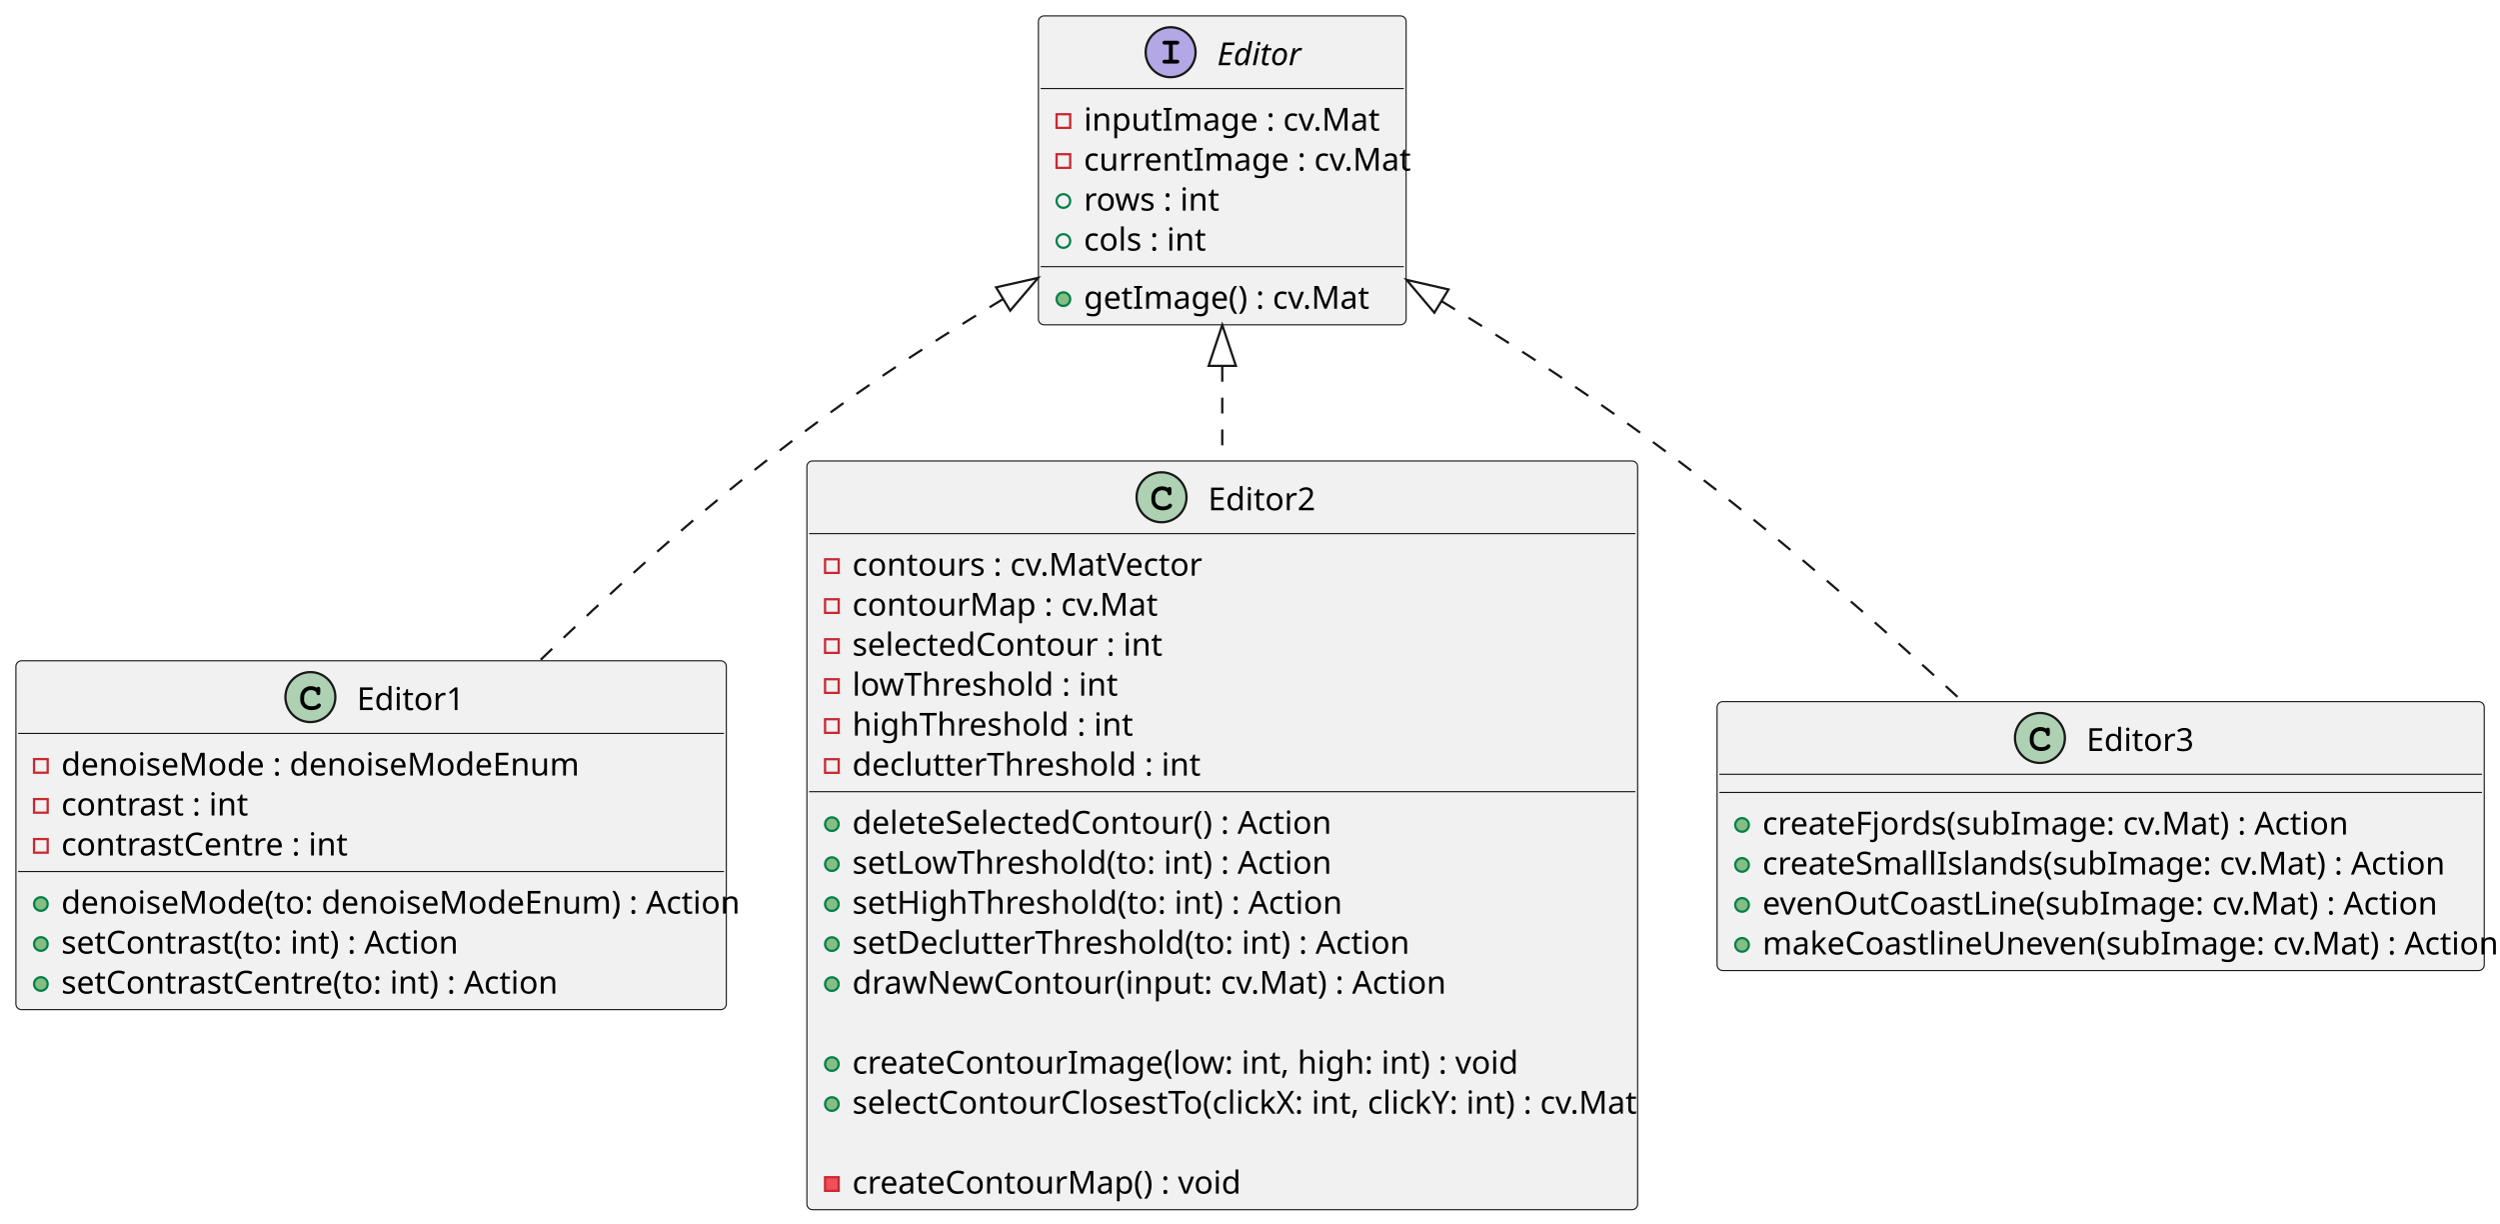
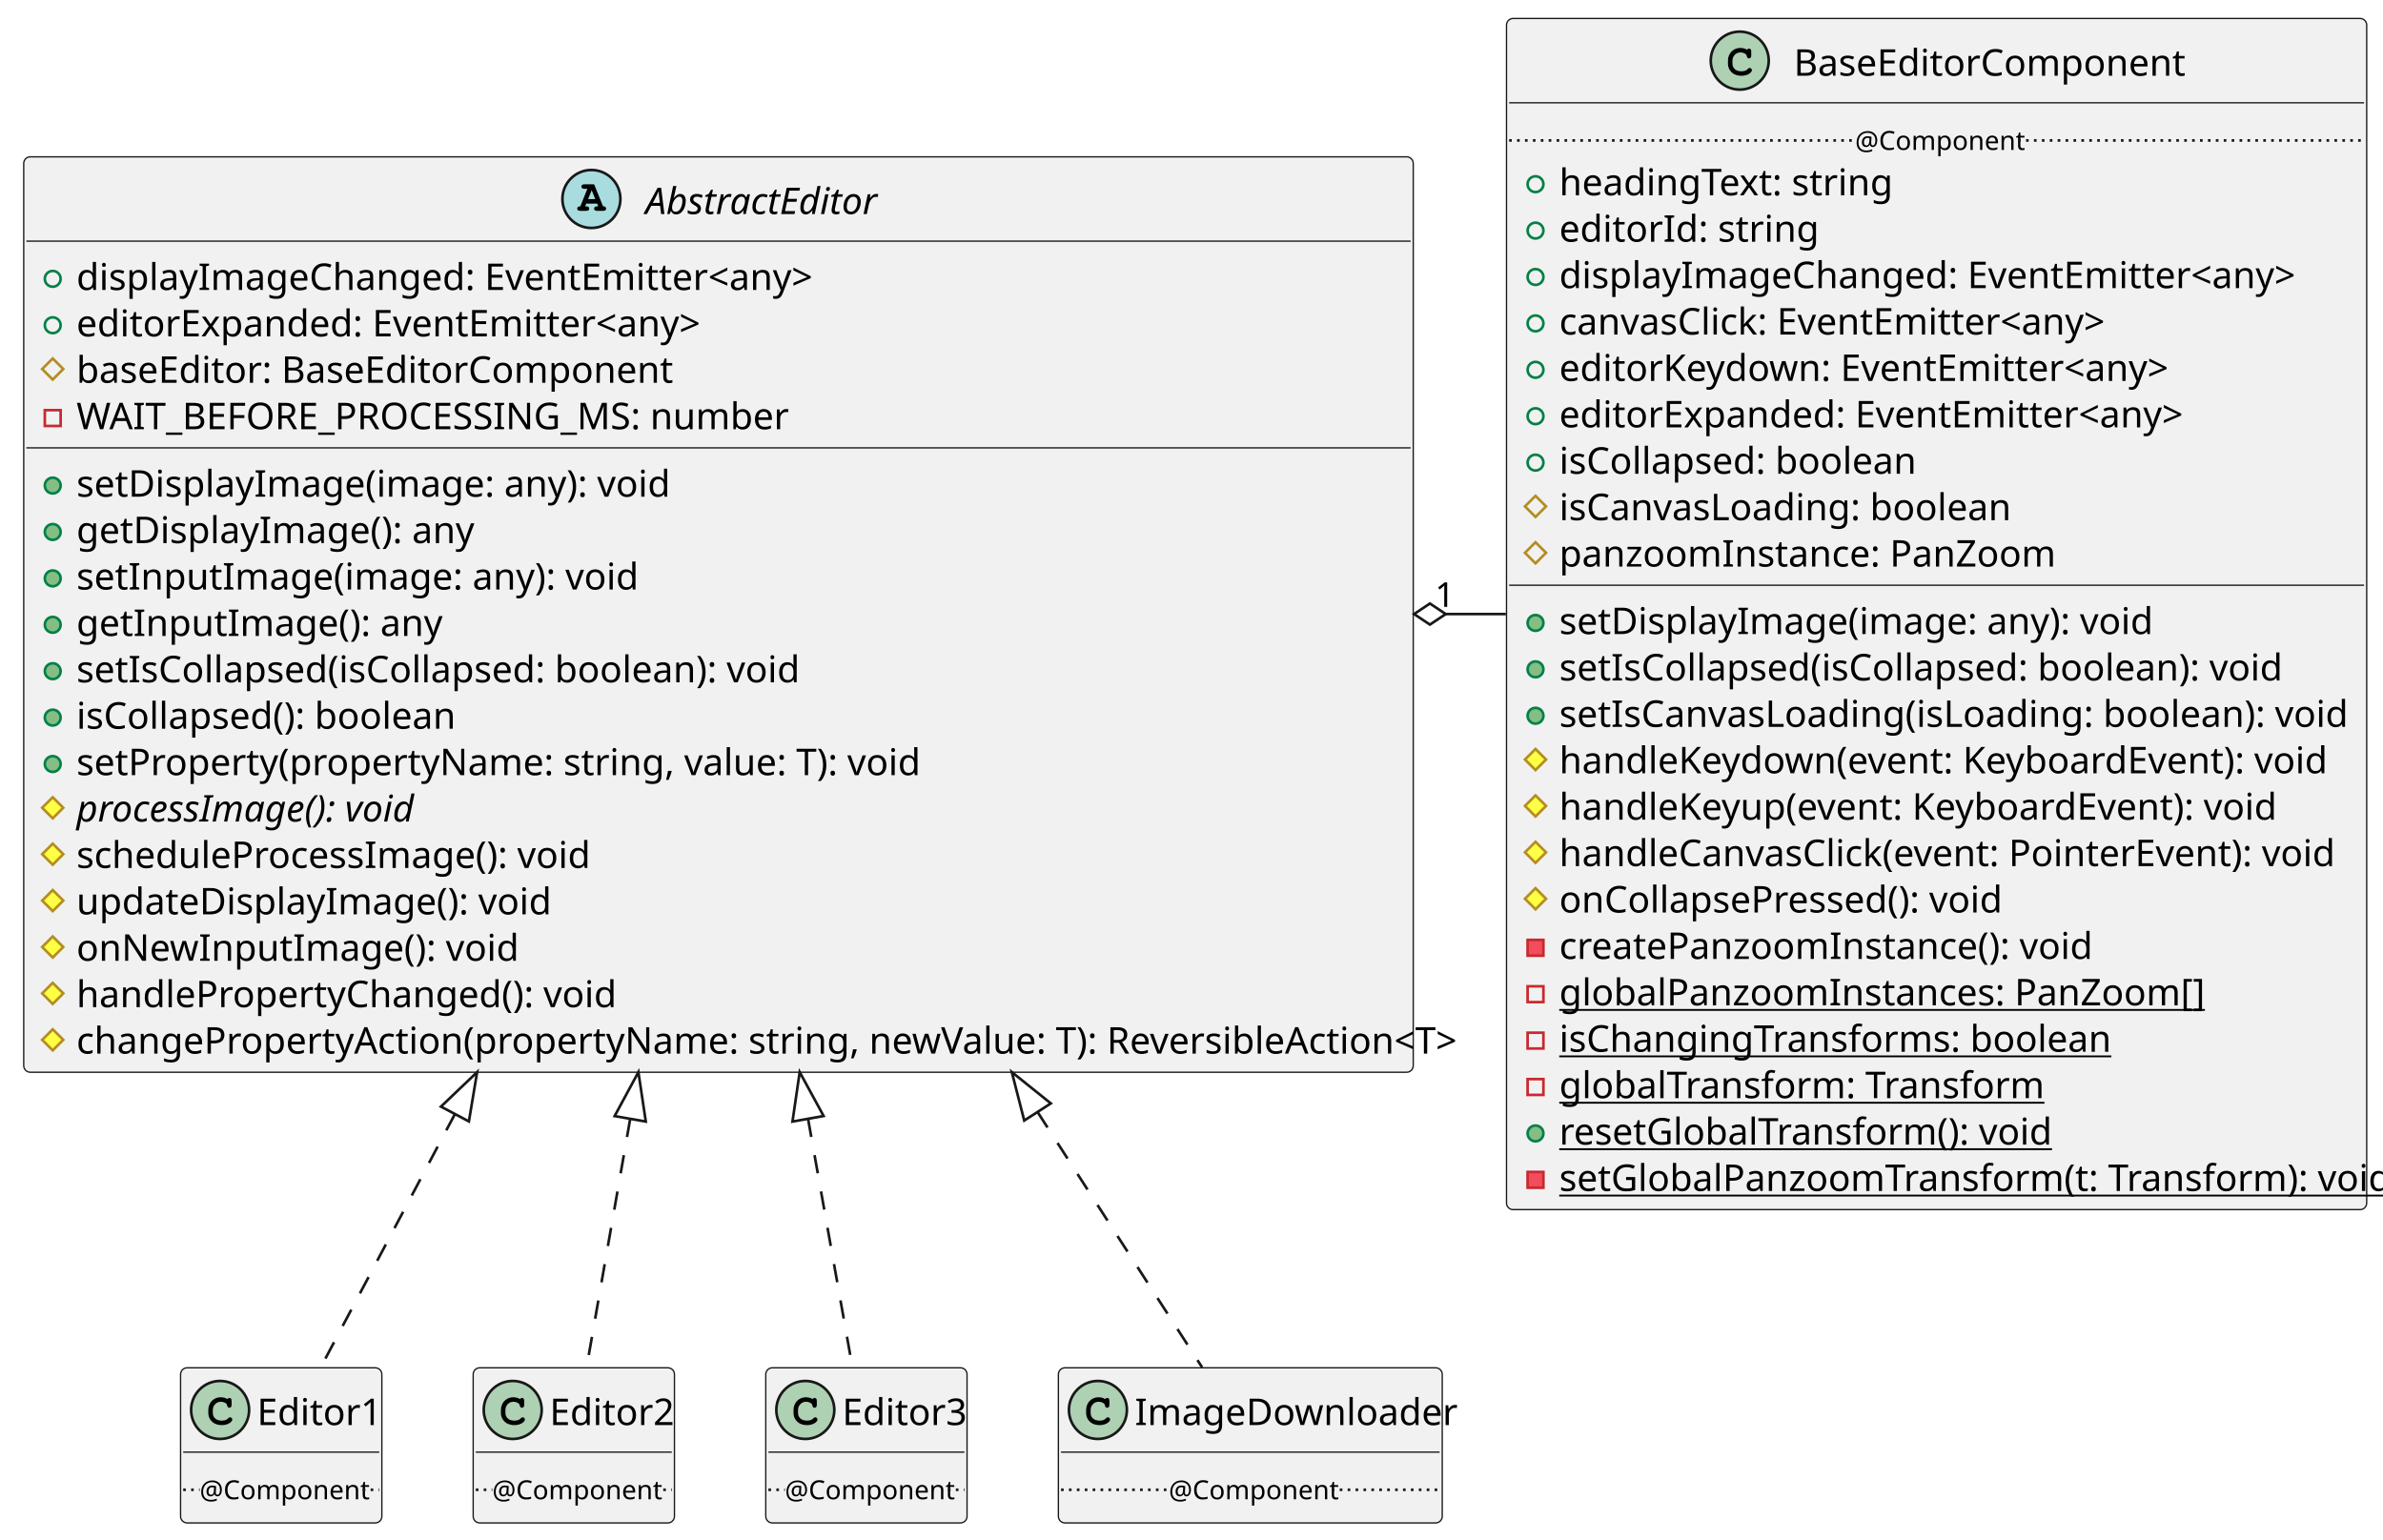
- <svg xmlns="http://www.w3.org/2000/svg" contentStyleType="text/css" height="539px" preserveAspectRatio="none" style="width:1101px;height:539px;background:#FFFFFF;" version="1.1" viewBox="0 0 1101 539" width="1101px" zoomAndPan="magnify">
+ <svg xmlns="http://www.w3.org/2000/svg" contentStyleType="text/css" data-diagram-type="CLASS" height="584px" preserveAspectRatio="none" style="width:904px;height:584px;background:#FFFFFF;" version="1.1" viewBox="0 0 904 584" width="904px" zoomAndPan="magnify">
  <defs />
  <g>
-     <g id="elem_Editor">
-       <rect codeLine="2" fill="#F1F1F1" height="136.047" id="Editor" rx="2.5" ry="2.5" style="stroke:#181818;stroke-width:0.5;" width="162" x="457.5" y="7" />
-       <ellipse cx="515.75" cy="23" fill="#B4A7E5" rx="11" ry="11" style="stroke:#181818;stroke-width:1.0;" />
-       <path d="M516.703,19.641 L516.703,26.297 L518.422,26.297 Q519.031,26.297 519.297,26.531 Q519.562,26.766 519.562,27.156 Q519.562,27.531 519.297,27.766 Q519.031,28 518.422,28 L513.281,28 Q512.672,28 512.406,27.766 Q512.141,27.531 512.141,27.141 Q512.141,26.766 512.406,26.531 Q512.672,26.297 513.281,26.297 L515,26.297 L515,19.641 L513.281,19.641 Q512.672,19.641 512.406,19.406 Q512.141,19.172 512.141,18.781 Q512.141,18.406 512.406,18.172 Q512.672,17.938 513.281,17.938 L518.422,17.938 Q519.031,17.938 519.297,18.172 Q519.562,18.406 519.562,18.781 Q519.562,19.172 519.297,19.406 Q519.031,19.641 518.422,19.641 L516.703,19.641 Z " fill="#000000" />
-       <text fill="#000000" font-family="sans-serif" font-size="14" font-style="italic" lengthAdjust="spacing" textLength="37" x="536.25" y="28.729">Editor</text>
-       <line style="stroke:#181818;stroke-width:0.5;" x1="458.5" x2="618.5" y1="39" y2="39" />
-       <rect fill="none" height="6" style="stroke:#C82930;stroke-width:1.0;" width="6" x="465.5" y="50.305" />
-       <text fill="#000000" font-family="sans-serif" font-size="14" lengthAdjust="spacing" textLength="122" x="477.5" y="57.533">inputImage : cv.Mat</text>
-       <rect fill="none" height="6" style="stroke:#C82930;stroke-width:1.0;" width="6" x="465.5" y="67.914" />
-       <text fill="#000000" font-family="sans-serif" font-size="14" lengthAdjust="spacing" textLength="136" x="477.5" y="75.143">currentImage : cv.Mat</text>
-       <ellipse cx="468.5" cy="88.523" fill="none" rx="3" ry="3" style="stroke:#038048;stroke-width:1.0;" />
-       <text fill="#000000" font-family="sans-serif" font-size="14" lengthAdjust="spacing" textLength="56" x="477.5" y="92.752">rows : int</text>
-       <ellipse cx="468.5" cy="106.133" fill="none" rx="3" ry="3" style="stroke:#038048;stroke-width:1.0;" />
-       <text fill="#000000" font-family="sans-serif" font-size="14" lengthAdjust="spacing" textLength="52" x="477.5" y="110.361">cols : int</text>
-       <line style="stroke:#181818;stroke-width:0.5;" x1="458.5" x2="618.5" y1="117.438" y2="117.438" />
-       <ellipse cx="468.5" cy="131.742" fill="#84BE84" rx="3" ry="3" style="stroke:#038048;stroke-width:1.0;" />
-       <text fill="#000000" font-family="sans-serif" font-size="14" lengthAdjust="spacing" textLength="121" x="477.5" y="135.971">getImage() : cv.Mat</text>
-     </g>
-     <g id="elem_Editor1">
-       <rect codeLine="10" fill="#F1F1F1" height="153.656" id="Editor1" rx="2.5" ry="2.5" style="stroke:#181818;stroke-width:0.5;" width="313" x="7" y="291" />
-       <ellipse cx="136.75" cy="307" fill="#ADD1B2" rx="11" ry="11" style="stroke:#181818;stroke-width:1.0;" />
-       <path d="M139.516,302.875 Q139.672,302.656 139.859,302.547 Q140.047,302.438 140.266,302.438 Q140.641,302.438 140.875,302.703 Q141.109,302.953 141.109,303.562 L141.109,305.016 Q141.109,305.625 140.875,305.891 Q140.641,306.156 140.266,306.156 Q139.922,306.156 139.719,305.953 Q139.516,305.766 139.406,305.25 Q139.359,304.891 139.172,304.703 Q138.844,304.328 138.234,304.109 Q137.625,303.891 137,303.891 Q136.234,303.891 135.594,304.219 Q134.969,304.547 134.469,305.297 Q133.984,306.047 133.984,307.078 L133.984,308.172 Q133.984,309.406 134.875,310.234 Q135.766,311.047 137.359,311.047 Q138.297,311.047 138.953,310.797 Q139.344,310.641 139.766,310.203 Q140.031,309.938 140.172,309.859 Q140.328,309.781 140.531,309.781 Q140.859,309.781 141.109,310.047 Q141.375,310.297 141.375,310.641 Q141.375,310.984 141.031,311.391 Q140.531,311.969 139.734,312.297 Q138.656,312.75 137.359,312.75 Q135.844,312.75 134.641,312.125 Q133.656,311.625 132.969,310.562 Q132.281,309.484 132.281,308.203 L132.281,307.047 Q132.281,305.719 132.891,304.578 Q133.516,303.422 134.609,302.812 Q135.703,302.188 136.938,302.188 Q137.672,302.188 138.312,302.359 Q138.969,302.516 139.516,302.875 Z " fill="#000000" />
-       <text fill="#000000" font-family="sans-serif" font-size="14" lengthAdjust="spacing" textLength="45" x="157.25" y="312.728">Editor1</text>
-       <line style="stroke:#181818;stroke-width:0.5;" x1="8" x2="319" y1="323" y2="323" />
-       <rect fill="none" height="6" style="stroke:#C82930;stroke-width:1.0;" width="6" x="15" y="334.305" />
-       <text fill="#000000" font-family="sans-serif" font-size="14" lengthAdjust="spacing" textLength="218" x="27" y="341.533">denoiseMode : denoiseModeEnum</text>
-       <rect fill="none" height="6" style="stroke:#C82930;stroke-width:1.0;" width="6" x="15" y="351.914" />
-       <text fill="#000000" font-family="sans-serif" font-size="14" lengthAdjust="spacing" textLength="78" x="27" y="359.143">contrast : int</text>
-       <rect fill="none" height="6" style="stroke:#C82930;stroke-width:1.0;" width="6" x="15" y="369.523" />
-       <text fill="#000000" font-family="sans-serif" font-size="14" lengthAdjust="spacing" textLength="121" x="27" y="376.752">contrastCentre : int</text>
-       <line style="stroke:#181818;stroke-width:0.5;" x1="8" x2="319" y1="383.828" y2="383.828" />
-       <ellipse cx="18" cy="398.133" fill="#84BE84" rx="3" ry="3" style="stroke:#038048;stroke-width:1.0;" />
-       <text fill="#000000" font-family="sans-serif" font-size="14" lengthAdjust="spacing" textLength="287" x="27" y="402.361">denoiseMode(to: denoiseModeEnum) : Action</text>
-       <ellipse cx="18" cy="415.742" fill="#84BE84" rx="3" ry="3" style="stroke:#038048;stroke-width:1.0;" />
-       <text fill="#000000" font-family="sans-serif" font-size="14" lengthAdjust="spacing" textLength="169" x="27" y="419.971">setContrast(to: int) : Action</text>
-       <ellipse cx="18" cy="433.352" fill="#84BE84" rx="3" ry="3" style="stroke:#038048;stroke-width:1.0;" />
-       <text fill="#000000" font-family="sans-serif" font-size="14" lengthAdjust="spacing" textLength="212" x="27" y="437.58">setContrastCentre(to: int) : Action</text>
-     </g>
-     <g id="elem_Editor2">
-       <rect codeLine="19" fill="#F1F1F1" height="329.75" id="Editor2" rx="2.5" ry="2.5" style="stroke:#181818;stroke-width:0.5;" width="366" x="355.5" y="203" />
-       <ellipse cx="511.75" cy="219" fill="#ADD1B2" rx="11" ry="11" style="stroke:#181818;stroke-width:1.0;" />
-       <path d="M514.516,214.875 Q514.672,214.656 514.859,214.547 Q515.047,214.438 515.266,214.438 Q515.641,214.438 515.875,214.703 Q516.109,214.953 516.109,215.562 L516.109,217.016 Q516.109,217.625 515.875,217.891 Q515.641,218.156 515.266,218.156 Q514.922,218.156 514.719,217.953 Q514.516,217.766 514.406,217.25 Q514.359,216.891 514.172,216.703 Q513.844,216.328 513.234,216.109 Q512.625,215.891 512,215.891 Q511.234,215.891 510.594,216.219 Q509.969,216.547 509.469,217.297 Q508.984,218.047 508.984,219.078 L508.984,220.172 Q508.984,221.406 509.875,222.234 Q510.766,223.047 512.359,223.047 Q513.297,223.047 513.953,222.797 Q514.344,222.641 514.766,222.203 Q515.031,221.938 515.172,221.859 Q515.328,221.781 515.531,221.781 Q515.859,221.781 516.109,222.047 Q516.375,222.297 516.375,222.641 Q516.375,222.984 516.031,223.391 Q515.531,223.969 514.734,224.297 Q513.656,224.75 512.359,224.75 Q510.844,224.75 509.641,224.125 Q508.656,223.625 507.969,222.562 Q507.281,221.484 507.281,220.203 L507.281,219.047 Q507.281,217.719 507.891,216.578 Q508.516,215.422 509.609,214.812 Q510.703,214.188 511.938,214.188 Q512.672,214.188 513.312,214.359 Q513.969,214.516 514.516,214.875 Z " fill="#000000" />
-       <text fill="#000000" font-family="sans-serif" font-size="14" lengthAdjust="spacing" textLength="45" x="532.25" y="224.728">Editor2</text>
-       <line style="stroke:#181818;stroke-width:0.5;" x1="356.5" x2="720.5" y1="235" y2="235" />
-       <rect fill="none" height="6" style="stroke:#C82930;stroke-width:1.0;" width="6" x="363.5" y="246.305" />
-       <text fill="#000000" font-family="sans-serif" font-size="14" lengthAdjust="spacing" textLength="149" x="375.5" y="253.533">contours : cv.MatVector</text>
-       <rect fill="none" height="6" style="stroke:#C82930;stroke-width:1.0;" width="6" x="363.5" y="263.914" />
-       <text fill="#000000" font-family="sans-serif" font-size="14" lengthAdjust="spacing" textLength="128" x="375.5" y="271.143">contourMap : cv.Mat</text>
-       <rect fill="none" height="6" style="stroke:#C82930;stroke-width:1.0;" width="6" x="363.5" y="281.523" />
-       <text fill="#000000" font-family="sans-serif" font-size="14" lengthAdjust="spacing" textLength="131" x="375.5" y="288.752">selectedContour : int</text>
-       <rect fill="none" height="6" style="stroke:#C82930;stroke-width:1.0;" width="6" x="363.5" y="299.133" />
-       <text fill="#000000" font-family="sans-serif" font-size="14" lengthAdjust="spacing" textLength="111" x="375.5" y="306.361">lowThreshold : int</text>
-       <rect fill="none" height="6" style="stroke:#C82930;stroke-width:1.0;" width="6" x="363.5" y="316.742" />
-       <text fill="#000000" font-family="sans-serif" font-size="14" lengthAdjust="spacing" textLength="118" x="375.5" y="323.971">highThreshold : int</text>
-       <rect fill="none" height="6" style="stroke:#C82930;stroke-width:1.0;" width="6" x="363.5" y="334.352" />
-       <text fill="#000000" font-family="sans-serif" font-size="14" lengthAdjust="spacing" textLength="146" x="375.5" y="341.58">declutterThreshold : int</text>
-       <line style="stroke:#181818;stroke-width:0.5;" x1="356.5" x2="720.5" y1="348.656" y2="348.656" />
-       <ellipse cx="366.5" cy="362.961" fill="#84BE84" rx="3" ry="3" style="stroke:#038048;stroke-width:1.0;" />
-       <text fill="#000000" font-family="sans-serif" font-size="14" lengthAdjust="spacing" textLength="206" x="375.5" y="367.19">deleteSelectedContour() : Action</text>
-       <ellipse cx="366.5" cy="380.57" fill="#84BE84" rx="3" ry="3" style="stroke:#038048;stroke-width:1.0;" />
-       <text fill="#000000" font-family="sans-serif" font-size="14" lengthAdjust="spacing" textLength="204" x="375.5" y="384.799">setLowThreshold(to: int) : Action</text>
-       <ellipse cx="366.5" cy="398.18" fill="#84BE84" rx="3" ry="3" style="stroke:#038048;stroke-width:1.0;" />
-       <text fill="#000000" font-family="sans-serif" font-size="14" lengthAdjust="spacing" textLength="207" x="375.5" y="402.408">setHighThreshold(to: int) : Action</text>
-       <ellipse cx="366.5" cy="415.789" fill="#84BE84" rx="3" ry="3" style="stroke:#038048;stroke-width:1.0;" />
-       <text fill="#000000" font-family="sans-serif" font-size="14" lengthAdjust="spacing" textLength="236" x="375.5" y="420.018">setDeclutterThreshold(to: int) : Action</text>
-       <ellipse cx="366.5" cy="433.398" fill="#84BE84" rx="3" ry="3" style="stroke:#038048;stroke-width:1.0;" />
-       <text fill="#000000" font-family="sans-serif" font-size="14" lengthAdjust="spacing" textLength="248" x="375.5" y="437.627">drawNewContour(input: cv.Mat) : Action</text>
-       <text fill="#000000" font-family="sans-serif" font-size="14" lengthAdjust="spacing" textLength="4" x="375.5" y="455.236"> </text>
-       <ellipse cx="366.5" cy="468.617" fill="#84BE84" rx="3" ry="3" style="stroke:#038048;stroke-width:1.0;" />
-       <text fill="#000000" font-family="sans-serif" font-size="14" lengthAdjust="spacing" textLength="278" x="375.5" y="472.846">createContourImage(low: int, high: int) : void</text>
-       <ellipse cx="366.5" cy="486.227" fill="#84BE84" rx="3" ry="3" style="stroke:#038048;stroke-width:1.0;" />
-       <text fill="#000000" font-family="sans-serif" font-size="14" lengthAdjust="spacing" textLength="340" x="375.5" y="490.455">selectContourClosestTo(clickX: int, clickY: int) : cv.Mat</text>
-       <text fill="#000000" font-family="sans-serif" font-size="14" lengthAdjust="spacing" textLength="4" x="375.5" y="508.065"> </text>
-       <rect fill="#F24D5C" height="6" style="stroke:#C82930;stroke-width:1.0;" width="6" x="363.5" y="518.445" />
-       <text fill="#000000" font-family="sans-serif" font-size="14" lengthAdjust="spacing" textLength="166" x="375.5" y="525.674">createContourMap() : void</text>
-     </g>
-     <g id="elem_Editor3">
-       <rect codeLine="39" fill="#F1F1F1" height="118.438" id="Editor3" rx="2.5" ry="2.5" style="stroke:#181818;stroke-width:0.5;" width="338" x="756.5" y="309" />
-       <ellipse cx="898.75" cy="325" fill="#ADD1B2" rx="11" ry="11" style="stroke:#181818;stroke-width:1.0;" />
-       <path d="M901.516,320.875 Q901.672,320.656 901.859,320.547 Q902.047,320.438 902.266,320.438 Q902.641,320.438 902.875,320.703 Q903.109,320.953 903.109,321.562 L903.109,323.016 Q903.109,323.625 902.875,323.891 Q902.641,324.156 902.266,324.156 Q901.922,324.156 901.719,323.953 Q901.516,323.766 901.406,323.25 Q901.359,322.891 901.172,322.703 Q900.844,322.328 900.234,322.109 Q899.625,321.891 899,321.891 Q898.234,321.891 897.594,322.219 Q896.969,322.547 896.469,323.297 Q895.984,324.047 895.984,325.078 L895.984,326.172 Q895.984,327.406 896.875,328.234 Q897.766,329.047 899.359,329.047 Q900.297,329.047 900.953,328.797 Q901.344,328.641 901.766,328.203 Q902.031,327.938 902.172,327.859 Q902.328,327.781 902.531,327.781 Q902.859,327.781 903.109,328.047 Q903.375,328.297 903.375,328.641 Q903.375,328.984 903.031,329.391 Q902.531,329.969 901.734,330.297 Q900.656,330.75 899.359,330.75 Q897.844,330.75 896.641,330.125 Q895.656,329.625 894.969,328.562 Q894.281,327.484 894.281,326.203 L894.281,325.047 Q894.281,323.719 894.891,322.578 Q895.516,321.422 896.609,320.812 Q897.703,320.188 898.938,320.188 Q899.672,320.188 900.312,320.359 Q900.969,320.516 901.516,320.875 Z " fill="#000000" />
-       <text fill="#000000" font-family="sans-serif" font-size="14" lengthAdjust="spacing" textLength="45" x="919.25" y="330.728">Editor3</text>
-       <line style="stroke:#181818;stroke-width:0.5;" x1="757.5" x2="1093.5" y1="341" y2="341" />
-       <line style="stroke:#181818;stroke-width:0.5;" x1="757.5" x2="1093.5" y1="349" y2="349" />
-       <ellipse cx="767.5" cy="363.305" fill="#84BE84" rx="3" ry="3" style="stroke:#038048;stroke-width:1.0;" />
-       <text fill="#000000" font-family="sans-serif" font-size="14" lengthAdjust="spacing" textLength="251" x="776.5" y="367.533">createFjords(subImage: cv.Mat) : Action</text>
-       <ellipse cx="767.5" cy="380.914" fill="#84BE84" rx="3" ry="3" style="stroke:#038048;stroke-width:1.0;" />
-       <text fill="#000000" font-family="sans-serif" font-size="14" lengthAdjust="spacing" textLength="289" x="776.5" y="385.143">createSmallIslands(subImage: cv.Mat) : Action</text>
-       <ellipse cx="767.5" cy="398.523" fill="#84BE84" rx="3" ry="3" style="stroke:#038048;stroke-width:1.0;" />
-       <text fill="#000000" font-family="sans-serif" font-size="14" lengthAdjust="spacing" textLength="289" x="776.5" y="402.752">evenOutCoastLine(subImage: cv.Mat) : Action</text>
-       <ellipse cx="767.5" cy="416.133" fill="#84BE84" rx="3" ry="3" style="stroke:#038048;stroke-width:1.0;" />
-       <text fill="#000000" font-family="sans-serif" font-size="14" lengthAdjust="spacing" textLength="312" x="776.5" y="420.361">makeCoastlineUneven(subImage: cv.Mat) : Action</text>
-     </g>
-     <g id="link_Editor_Editor1">
-       <path codeLine="46" d="M441.962,131.676 C404.362,154.386 375.17,173.78 337.5,203 C303.22,229.59 267.93,261.79 238.17,290.6 " fill="none" id="Editor-backto-Editor1" style="stroke:#181818;stroke-width:1.0;stroke-dasharray:7.0,7.0;" />
-       <polygon fill="none" points="457.37,122.37,438.86,126.54,445.064,136.812,457.37,122.37" style="stroke:#181818;stroke-width:1.0;" />
-     </g>
-     <g id="link_Editor_Editor2">
-       <path codeLine="47" d="M538.5,161.13 C538.5,179.34 538.5,181.89 538.5,202.96 " fill="none" id="Editor-backto-Editor2" style="stroke:#181818;stroke-width:1.0;stroke-dasharray:7.0,7.0;" />
-       <polygon fill="none" points="538.5,143.13,532.5,161.13,544.5,161.13,538.5,143.13" style="stroke:#181818;stroke-width:1.0;" />
-     </g>
-     <g id="link_Editor_Editor3">
-       <path codeLine="48" d="M635.063,132.603 C672.463,155.383 701.51,174.53 739.5,203 C783.08,235.66 829.01,276.08 864.32,308.63 " fill="none" id="Editor-backto-Editor3" style="stroke:#181818;stroke-width:1.0;stroke-dasharray:7.0,7.0;" />
-       <polygon fill="none" points="619.69,123.24,631.942,137.728,638.184,127.479,619.69,123.24" style="stroke:#181818;stroke-width:1.0;" />
+     <g class="entity" data-qualified-name="BaseEditorComponent" data-source-line="3" id="ent0002">
+       <rect fill="#F1F1F1" height="451.984" rx="2.5" ry="2.5" style="stroke:#181818;stroke-width:0.5;" width="326.316" x="571.5" y="7" />
+       <ellipse cx="659.977" cy="23" fill="#ADD1B2" rx="11" ry="11" style="stroke:#181818;stroke-width:1;" />
+       <path d="M662.743,18.875 Q662.899,18.656 663.087,18.547 Q663.274,18.438 663.493,18.438 Q663.868,18.438 664.102,18.703 Q664.337,18.953 664.337,19.562 L664.337,21.016 Q664.337,21.625 664.102,21.891 Q663.868,22.156 663.493,22.156 Q663.149,22.156 662.946,21.953 Q662.743,21.766 662.634,21.25 Q662.587,20.891 662.399,20.703 Q662.071,20.328 661.462,20.109 Q660.852,19.891 660.227,19.891 Q659.462,19.891 658.821,20.219 Q658.196,20.547 657.696,21.297 Q657.212,22.047 657.212,23.078 L657.212,24.172 Q657.212,25.406 658.102,26.234 Q658.993,27.047 660.587,27.047 Q661.524,27.047 662.181,26.797 Q662.571,26.641 662.993,26.203 Q663.259,25.938 663.399,25.859 Q663.556,25.781 663.759,25.781 Q664.087,25.781 664.337,26.047 Q664.602,26.297 664.602,26.641 Q664.602,26.984 664.259,27.391 Q663.759,27.969 662.962,28.297 Q661.884,28.75 660.587,28.75 Q659.071,28.75 657.868,28.125 Q656.884,27.625 656.196,26.562 Q655.509,25.484 655.509,24.203 L655.509,23.047 Q655.509,21.719 656.118,20.578 Q656.743,19.422 657.837,18.812 Q658.931,18.188 660.165,18.188 Q660.899,18.188 661.54,18.359 Q662.196,18.516 662.743,18.875 Z " fill="#000000" />
+       <text fill="#000000" font-family="sans-serif" font-size="14" lengthAdjust="spacing" textLength="140.861" x="680.477" y="28.729">BaseEditorComponent</text>
+       <line style="stroke:#181818;stroke-width:0.5;" x1="572.5" x2="896.816" y1="39" y2="39" />
+       <g data-visibility-modifier="PUBLIC_FIELD">
+         <ellipse cx="582.5" cy="69.883" fill="none" rx="3" ry="3" style="stroke:#038048;stroke-width:1;" />
+       </g>
+       <text fill="#000000" font-family="sans-serif" font-size="14" lengthAdjust="spacing" textLength="119.068" x="591.5" y="74.111">headingText: string</text>
+       <g data-visibility-modifier="PUBLIC_FIELD">
+         <ellipse cx="582.5" cy="87.492" fill="none" rx="3" ry="3" style="stroke:#038048;stroke-width:1;" />
+       </g>
+       <text fill="#000000" font-family="sans-serif" font-size="14" lengthAdjust="spacing" textLength="88.71" x="591.5" y="91.721">editorId: string</text>
+       <g data-visibility-modifier="PUBLIC_FIELD">
+         <ellipse cx="582.5" cy="105.102" fill="none" rx="3" ry="3" style="stroke:#038048;stroke-width:1;" />
+       </g>
+       <text fill="#000000" font-family="sans-serif" font-size="14" lengthAdjust="spacing" textLength="266.157" x="591.5" y="109.33">displayImageChanged: EventEmitter&lt;any&gt;</text>
+       <g data-visibility-modifier="PUBLIC_FIELD">
+         <ellipse cx="582.5" cy="122.711" fill="none" rx="3" ry="3" style="stroke:#038048;stroke-width:1;" />
+       </g>
+       <text fill="#000000" font-family="sans-serif" font-size="14" lengthAdjust="spacing" textLength="201.53" x="591.5" y="126.939">canvasClick: EventEmitter&lt;any&gt;</text>
+       <g data-visibility-modifier="PUBLIC_FIELD">
+         <ellipse cx="582.5" cy="140.32" fill="none" rx="3" ry="3" style="stroke:#038048;stroke-width:1;" />
+       </g>
+       <text fill="#000000" font-family="sans-serif" font-size="14" lengthAdjust="spacing" textLength="219.454" x="591.5" y="144.549">editorKeydown: EventEmitter&lt;any&gt;</text>
+       <g data-visibility-modifier="PUBLIC_FIELD">
+         <ellipse cx="582.5" cy="157.93" fill="none" rx="3" ry="3" style="stroke:#038048;stroke-width:1;" />
+       </g>
+       <text fill="#000000" font-family="sans-serif" font-size="14" lengthAdjust="spacing" textLength="224.916" x="591.5" y="162.158">editorExpanded: EventEmitter&lt;any&gt;</text>
+       <g data-visibility-modifier="PUBLIC_FIELD">
+         <ellipse cx="582.5" cy="175.539" fill="none" rx="3" ry="3" style="stroke:#038048;stroke-width:1;" />
+       </g>
+       <text fill="#000000" font-family="sans-serif" font-size="14" lengthAdjust="spacing" textLength="129.978" x="591.5" y="179.768">isCollapsed: boolean</text>
+       <g data-visibility-modifier="PROTECTED_FIELD">
+         <polygon fill="none" points="582.5,188.148,586.5,192.148,582.5,196.148,578.5,192.148" style="stroke:#B38D22;stroke-width:1;" />
+       </g>
+       <text fill="#000000" font-family="sans-serif" font-size="14" lengthAdjust="spacing" textLength="165.013" x="591.5" y="197.377">isCanvasLoading: boolean</text>
+       <g data-visibility-modifier="PROTECTED_FIELD">
+         <polygon fill="none" points="582.5,205.758,586.5,209.758,582.5,213.758,578.5,209.758" style="stroke:#B38D22;stroke-width:1;" />
+       </g>
+       <text fill="#000000" font-family="sans-serif" font-size="14" lengthAdjust="spacing" textLength="178.992" x="591.5" y="214.986">panzoomInstance: PanZoom</text>
+       <line style="stroke:#181818;stroke-width:1;stroke-dasharray:1,2;" x1="572.5" x2="703.733" y1="53.289" y2="53.289" />
+       <text fill="#000000" font-family="sans-serif" font-size="10" lengthAdjust="spacing" textLength="61.851" x="703.733" y="56.881">@Component</text>
+       <line style="stroke:#181818;stroke-width:1;stroke-dasharray:1,2;" x1="765.583" x2="896.816" y1="53.289" y2="53.289" />
+       <line style="stroke:#181818;stroke-width:0.5;" x1="572.5" x2="896.816" y1="222.062" y2="222.062" />
+       <g data-visibility-modifier="PUBLIC_METHOD">
+         <ellipse cx="582.5" cy="236.367" fill="#84BE84" rx="3" ry="3" style="stroke:#038048;stroke-width:1;" />
+       </g>
+       <text fill="#000000" font-family="sans-serif" font-size="14" lengthAdjust="spacing" textLength="214.758" x="591.5" y="240.596">setDisplayImage(image: any): void</text>
+       <g data-visibility-modifier="PUBLIC_METHOD">
+         <ellipse cx="582.5" cy="253.977" fill="#84BE84" rx="3" ry="3" style="stroke:#038048;stroke-width:1;" />
+       </g>
+       <text fill="#000000" font-family="sans-serif" font-size="14" lengthAdjust="spacing" textLength="264.592" x="591.5" y="258.205">setIsCollapsed(isCollapsed: boolean): void</text>
+       <g data-visibility-modifier="PUBLIC_METHOD">
+         <ellipse cx="582.5" cy="271.586" fill="#84BE84" rx="3" ry="3" style="stroke:#038048;stroke-width:1;" />
+       </g>
+       <text fill="#000000" font-family="sans-serif" font-size="14" lengthAdjust="spacing" textLength="287.191" x="591.5" y="275.815">setIsCanvasLoading(isLoading: boolean): void</text>
+       <g data-visibility-modifier="PROTECTED_METHOD">
+         <polygon fill="#FFFF44" points="582.5,284.195,586.5,288.195,582.5,292.195,578.5,288.195" style="stroke:#B38D22;stroke-width:1;" />
+       </g>
+       <text fill="#000000" font-family="sans-serif" font-size="14" lengthAdjust="spacing" textLength="280.178" x="591.5" y="293.424">handleKeydown(event: KeyboardEvent): void</text>
+       <g data-visibility-modifier="PROTECTED_METHOD">
+         <polygon fill="#FFFF44" points="582.5,301.805,586.5,305.805,582.5,309.805,578.5,305.805" style="stroke:#B38D22;stroke-width:1;" />
+       </g>
+       <text fill="#000000" font-family="sans-serif" font-size="14" lengthAdjust="spacing" textLength="262.281" x="591.5" y="311.033">handleKeyup(event: KeyboardEvent): void</text>
+       <g data-visibility-modifier="PROTECTED_METHOD">
+         <polygon fill="#FFFF44" points="582.5,319.414,586.5,323.414,582.5,327.414,578.5,323.414" style="stroke:#B38D22;stroke-width:1;" />
+       </g>
+       <text fill="#000000" font-family="sans-serif" font-size="14" lengthAdjust="spacing" textLength="284.812" x="591.5" y="328.643">handleCanvasClick(event: PointerEvent): void</text>
+       <g data-visibility-modifier="PROTECTED_METHOD">
+         <polygon fill="#FFFF44" points="582.5,337.023,586.5,341.023,582.5,345.023,578.5,341.023" style="stroke:#B38D22;stroke-width:1;" />
+       </g>
+       <text fill="#000000" font-family="sans-serif" font-size="14" lengthAdjust="spacing" textLength="164.192" x="591.5" y="346.252">onCollapsePressed(): void</text>
+       <g data-visibility-modifier="PRIVATE_METHOD">
+         <rect fill="#F24D5C" height="6" style="stroke:#C82930;stroke-width:1;" width="6" x="579.5" y="356.633" />
+       </g>
+       <text fill="#000000" font-family="sans-serif" font-size="14" lengthAdjust="spacing" textLength="193.765" x="591.5" y="363.861">createPanzoomInstance(): void</text>
+       <g data-visibility-modifier="PRIVATE_FIELD">
+         <rect fill="none" height="6" style="stroke:#C82930;stroke-width:1;" width="6" x="579.5" y="374.242" />
+       </g>
+       <text fill="#000000" font-family="sans-serif" font-size="14" lengthAdjust="spacing" text-decoration="underline" textLength="232.689" x="591.5" y="381.471">globalPanzoomInstances: PanZoom[]</text>
+       <g data-visibility-modifier="PRIVATE_FIELD">
+         <rect fill="none" height="6" style="stroke:#C82930;stroke-width:1;" width="6" x="579.5" y="391.852" />
+       </g>
+       <text fill="#000000" font-family="sans-serif" font-size="14" lengthAdjust="spacing" text-decoration="underline" textLength="198.44" x="591.5" y="399.08">isChangingTransforms: boolean</text>
+       <g data-visibility-modifier="PRIVATE_FIELD">
+         <rect fill="none" height="6" style="stroke:#C82930;stroke-width:1;" width="6" x="579.5" y="409.461" />
+       </g>
+       <text fill="#000000" font-family="sans-serif" font-size="14" lengthAdjust="spacing" text-decoration="underline" textLength="172.717" x="591.5" y="416.69">globalTransform: Transform</text>
+       <g data-visibility-modifier="PUBLIC_METHOD">
+         <ellipse cx="582.5" cy="430.07" fill="#84BE84" rx="3" ry="3" style="stroke:#038048;stroke-width:1;" />
+       </g>
+       <text fill="#000000" font-family="sans-serif" font-size="14" lengthAdjust="spacing" text-decoration="underline" textLength="178.165" x="591.5" y="434.299">resetGlobalTransform(): void</text>
+       <g data-visibility-modifier="PRIVATE_METHOD">
+         <rect fill="#F24D5C" height="6" style="stroke:#C82930;stroke-width:1;" width="6" x="579.5" y="444.68" />
+       </g>
+       <text fill="#000000" font-family="sans-serif" font-size="14" lengthAdjust="spacing" text-decoration="underline" textLength="300.316" x="591.5" y="451.908">setGlobalPanzoomTransform(t: Transform): void</text>
+     </g>
+     <g class="entity" data-qualified-name="AbstractEditor" data-source-line="29" id="ent0003">
+       <rect fill="#F1F1F1" height="347.359" rx="2.5" ry="2.5" style="stroke:#181818;stroke-width:0.5;" width="527.122" x="9" y="59.5" />
+       <ellipse cx="224.349" cy="75.5" fill="#A9DCDF" rx="11" ry="11" style="stroke:#181818;stroke-width:1;" />
+       <path d="M226.537,77.266 L222.396,77.266 L221.974,78.297 L222.396,78.297 Q223.005,78.297 223.271,78.531 Q223.537,78.766 223.537,79.156 Q223.537,79.531 223.271,79.766 Q223.005,80 222.396,80 L220.099,80 Q219.49,80 219.24,79.766 Q218.974,79.531 218.974,79.141 Q218.974,78.766 219.255,78.531 Q219.521,78.281 220.146,78.297 L222.818,71.641 L221.708,71.641 Q221.099,71.641 220.833,71.406 Q220.568,71.172 220.568,70.781 Q220.568,70.406 220.833,70.172 Q221.099,69.938 221.708,69.938 L225.38,69.938 L228.771,78.297 Q229.365,78.297 229.552,78.438 Q229.943,78.703 229.943,79.156 Q229.943,79.531 229.677,79.766 Q229.427,80 228.818,80 L226.521,80 Q225.912,80 225.646,79.766 Q225.38,79.531 225.38,79.141 Q225.38,78.766 225.646,78.531 Q225.912,78.297 226.521,78.297 L226.943,78.297 L226.537,77.266 Z M225.818,75.562 L224.458,72.188 L223.083,75.562 L225.818,75.562 Z " fill="#000000" />
+       <text fill="#000000" font-family="sans-serif" font-size="14" font-style="italic" lengthAdjust="spacing" textLength="87.924" x="244.849" y="81.228">AbstractEditor</text>
+       <line style="stroke:#181818;stroke-width:0.5;" x1="10" x2="535.122" y1="91.5" y2="91.5" />
+       <g data-visibility-modifier="PUBLIC_FIELD">
+         <ellipse cx="20" cy="105.805" fill="none" rx="3" ry="3" style="stroke:#038048;stroke-width:1;" />
+       </g>
+       <text fill="#000000" font-family="sans-serif" font-size="14" lengthAdjust="spacing" textLength="266.157" x="29" y="110.033">displayImageChanged: EventEmitter&lt;any&gt;</text>
+       <g data-visibility-modifier="PUBLIC_FIELD">
+         <ellipse cx="20" cy="123.414" fill="none" rx="3" ry="3" style="stroke:#038048;stroke-width:1;" />
+       </g>
+       <text fill="#000000" font-family="sans-serif" font-size="14" lengthAdjust="spacing" textLength="224.916" x="29" y="127.643">editorExpanded: EventEmitter&lt;any&gt;</text>
+       <g data-visibility-modifier="PROTECTED_FIELD">
+         <polygon fill="none" points="20,136.023,24,140.023,20,144.023,16,140.023" style="stroke:#B38D22;stroke-width:1;" />
+       </g>
+       <text fill="#000000" font-family="sans-serif" font-size="14" lengthAdjust="spacing" textLength="215.571" x="29" y="145.252">baseEditor: BaseEditorComponent</text>
+       <g data-visibility-modifier="PRIVATE_FIELD">
+         <rect fill="none" height="6" style="stroke:#C82930;stroke-width:1;" width="6" x="17" y="155.633" />
+       </g>
+       <text fill="#000000" font-family="sans-serif" font-size="14" lengthAdjust="spacing" textLength="285.517" x="29" y="162.861">WAIT_BEFORE_PROCESSING_MS: number</text>
+       <line style="stroke:#181818;stroke-width:0.5;" x1="10" x2="535.122" y1="169.938" y2="169.938" />
+       <g data-visibility-modifier="PUBLIC_METHOD">
+         <ellipse cx="20" cy="184.242" fill="#84BE84" rx="3" ry="3" style="stroke:#038048;stroke-width:1;" />
+       </g>
+       <text fill="#000000" font-family="sans-serif" font-size="14" lengthAdjust="spacing" textLength="214.758" x="29" y="188.471">setDisplayImage(image: any): void</text>
+       <g data-visibility-modifier="PUBLIC_METHOD">
+         <ellipse cx="20" cy="201.852" fill="#84BE84" rx="3" ry="3" style="stroke:#038048;stroke-width:1;" />
+       </g>
+       <text fill="#000000" font-family="sans-serif" font-size="14" lengthAdjust="spacing" textLength="143.951" x="29" y="206.08">getDisplayImage(): any</text>
+       <g data-visibility-modifier="PUBLIC_METHOD">
+         <ellipse cx="20" cy="219.461" fill="#84BE84" rx="3" ry="3" style="stroke:#038048;stroke-width:1;" />
+       </g>
+       <text fill="#000000" font-family="sans-serif" font-size="14" lengthAdjust="spacing" textLength="199.992" x="29" y="223.69">setInputImage(image: any): void</text>
+       <g data-visibility-modifier="PUBLIC_METHOD">
+         <ellipse cx="20" cy="237.07" fill="#84BE84" rx="3" ry="3" style="stroke:#038048;stroke-width:1;" />
+       </g>
+       <text fill="#000000" font-family="sans-serif" font-size="14" lengthAdjust="spacing" textLength="129.185" x="29" y="241.299">getInputImage(): any</text>
+       <g data-visibility-modifier="PUBLIC_METHOD">
+         <ellipse cx="20" cy="254.68" fill="#84BE84" rx="3" ry="3" style="stroke:#038048;stroke-width:1;" />
+       </g>
+       <text fill="#000000" font-family="sans-serif" font-size="14" lengthAdjust="spacing" textLength="264.592" x="29" y="258.908">setIsCollapsed(isCollapsed: boolean): void</text>
+       <g data-visibility-modifier="PUBLIC_METHOD">
+         <ellipse cx="20" cy="272.289" fill="#84BE84" rx="3" ry="3" style="stroke:#038048;stroke-width:1;" />
+       </g>
+       <text fill="#000000" font-family="sans-serif" font-size="14" lengthAdjust="spacing" textLength="139.303" x="29" y="276.518">isCollapsed(): boolean</text>
+       <g data-visibility-modifier="PUBLIC_METHOD">
+         <ellipse cx="20" cy="289.898" fill="#84BE84" rx="3" ry="3" style="stroke:#038048;stroke-width:1;" />
+       </g>
+       <text fill="#000000" font-family="sans-serif" font-size="14" lengthAdjust="spacing" textLength="302.668" x="29" y="294.127">setProperty(propertyName: string, value: T): void</text>
+       <g data-visibility-modifier="PROTECTED_METHOD">
+         <polygon fill="#FFFF44" points="20,302.508,24,306.508,20,310.508,16,306.508" style="stroke:#B38D22;stroke-width:1;" />
+       </g>
+       <text fill="#000000" font-family="sans-serif" font-size="14" font-style="italic" lengthAdjust="spacing" textLength="130.717" x="29" y="311.736">processImage(): void</text>
+       <g data-visibility-modifier="PROTECTED_METHOD">
+         <polygon fill="#FFFF44" points="20,320.117,24,324.117,20,328.117,16,324.117" style="stroke:#B38D22;stroke-width:1;" />
+       </g>
+       <text fill="#000000" font-family="sans-serif" font-size="14" lengthAdjust="spacing" textLength="188.31" x="29" y="329.346">scheduleProcessImage(): void</text>
+       <g data-visibility-modifier="PROTECTED_METHOD">
+         <polygon fill="#FFFF44" points="20,337.727,24,341.727,20,345.727,16,341.727" style="stroke:#B38D22;stroke-width:1;" />
+       </g>
+       <text fill="#000000" font-family="sans-serif" font-size="14" lengthAdjust="spacing" textLength="170.42" x="29" y="346.955">updateDisplayImage(): void</text>
+       <g data-visibility-modifier="PROTECTED_METHOD">
+         <polygon fill="#FFFF44" points="20,355.336,24,359.336,20,363.336,16,359.336" style="stroke:#B38D22;stroke-width:1;" />
+       </g>
+       <text fill="#000000" font-family="sans-serif" font-size="14" lengthAdjust="spacing" textLength="156.413" x="29" y="364.565">onNewInputImage(): void</text>
+       <g data-visibility-modifier="PROTECTED_METHOD">
+         <polygon fill="#FFFF44" points="20,372.945,24,376.945,20,380.945,16,376.945" style="stroke:#B38D22;stroke-width:1;" />
+       </g>
+       <text fill="#000000" font-family="sans-serif" font-size="14" lengthAdjust="spacing" textLength="194.565" x="29" y="382.174">handlePropertyChanged(): void</text>
+       <g data-visibility-modifier="PROTECTED_METHOD">
+         <polygon fill="#FFFF44" points="20,390.555,24,394.555,20,398.555,16,394.555" style="stroke:#B38D22;stroke-width:1;" />
+       </g>
+       <text fill="#000000" font-family="sans-serif" font-size="14" lengthAdjust="spacing" textLength="501.122" x="29" y="399.783">changePropertyAction(propertyName: string, newValue: T): ReversibleAction&lt;T&gt;</text>
+     </g>
+     <g class="entity" data-qualified-name="Editor1" data-source-line="48" id="ent0004">
+       <rect fill="#F1F1F1" height="58.867" rx="2.5" ry="2.5" style="stroke:#181818;stroke-width:0.5;" width="76.358" x="68.5" y="519" />
+       <ellipse cx="83.5" cy="535" fill="#ADD1B2" rx="11" ry="11" style="stroke:#181818;stroke-width:1;" />
+       <path d="M86.266,530.875 Q86.422,530.656 86.609,530.547 Q86.797,530.438 87.016,530.438 Q87.391,530.438 87.625,530.703 Q87.859,530.953 87.859,531.562 L87.859,533.016 Q87.859,533.625 87.625,533.891 Q87.391,534.156 87.016,534.156 Q86.672,534.156 86.469,533.953 Q86.266,533.766 86.156,533.25 Q86.109,532.891 85.922,532.703 Q85.594,532.328 84.984,532.109 Q84.375,531.891 83.75,531.891 Q82.984,531.891 82.344,532.219 Q81.719,532.547 81.219,533.297 Q80.734,534.047 80.734,535.078 L80.734,536.172 Q80.734,537.406 81.625,538.234 Q82.516,539.047 84.109,539.047 Q85.047,539.047 85.703,538.797 Q86.094,538.641 86.516,538.203 Q86.781,537.938 86.922,537.859 Q87.078,537.781 87.281,537.781 Q87.609,537.781 87.859,538.047 Q88.125,538.297 88.125,538.641 Q88.125,538.984 87.781,539.391 Q87.281,539.969 86.484,540.297 Q85.406,540.75 84.109,540.75 Q82.594,540.75 81.391,540.125 Q80.406,539.625 79.719,538.562 Q79.031,537.484 79.031,536.203 L79.031,535.047 Q79.031,533.719 79.641,532.578 Q80.266,531.422 81.359,530.812 Q82.453,530.188 83.688,530.188 Q84.422,530.188 85.062,530.359 Q85.719,530.516 86.266,530.875 Z " fill="#000000" />
+       <text fill="#000000" font-family="sans-serif" font-size="14" lengthAdjust="spacing" textLength="44.358" x="97.5" y="540.729">Editor1</text>
+       <line style="stroke:#181818;stroke-width:0.5;" x1="69.5" x2="143.858" y1="551" y2="551" />
+       <line style="stroke:#181818;stroke-width:1;stroke-dasharray:1,2;" x1="69.5" x2="75.754" y1="565.289" y2="565.289" />
+       <text fill="#000000" font-family="sans-serif" font-size="10" lengthAdjust="spacing" textLength="61.851" x="75.754" y="568.881">@Component</text>
+       <line style="stroke:#181818;stroke-width:1;stroke-dasharray:1,2;" x1="137.605" x2="143.858" y1="565.289" y2="565.289" />
+     </g>
+     <g class="entity" data-qualified-name="Editor2" data-source-line="51" id="ent0005">
+       <rect fill="#F1F1F1" height="58.867" rx="2.5" ry="2.5" style="stroke:#181818;stroke-width:0.5;" width="76.358" x="179.5" y="519" />
+       <ellipse cx="194.5" cy="535" fill="#ADD1B2" rx="11" ry="11" style="stroke:#181818;stroke-width:1;" />
+       <path d="M197.266,530.875 Q197.422,530.656 197.609,530.547 Q197.797,530.438 198.016,530.438 Q198.391,530.438 198.625,530.703 Q198.859,530.953 198.859,531.562 L198.859,533.016 Q198.859,533.625 198.625,533.891 Q198.391,534.156 198.016,534.156 Q197.672,534.156 197.469,533.953 Q197.266,533.766 197.156,533.25 Q197.109,532.891 196.922,532.703 Q196.594,532.328 195.984,532.109 Q195.375,531.891 194.75,531.891 Q193.984,531.891 193.344,532.219 Q192.719,532.547 192.219,533.297 Q191.734,534.047 191.734,535.078 L191.734,536.172 Q191.734,537.406 192.625,538.234 Q193.516,539.047 195.109,539.047 Q196.047,539.047 196.703,538.797 Q197.094,538.641 197.516,538.203 Q197.781,537.938 197.922,537.859 Q198.078,537.781 198.281,537.781 Q198.609,537.781 198.859,538.047 Q199.125,538.297 199.125,538.641 Q199.125,538.984 198.781,539.391 Q198.281,539.969 197.484,540.297 Q196.406,540.75 195.109,540.75 Q193.594,540.75 192.391,540.125 Q191.406,539.625 190.719,538.562 Q190.031,537.484 190.031,536.203 L190.031,535.047 Q190.031,533.719 190.641,532.578 Q191.266,531.422 192.359,530.812 Q193.453,530.188 194.688,530.188 Q195.422,530.188 196.062,530.359 Q196.719,530.516 197.266,530.875 Z " fill="#000000" />
+       <text fill="#000000" font-family="sans-serif" font-size="14" lengthAdjust="spacing" textLength="44.358" x="208.5" y="540.729">Editor2</text>
+       <line style="stroke:#181818;stroke-width:0.5;" x1="180.5" x2="254.858" y1="551" y2="551" />
+       <line style="stroke:#181818;stroke-width:1;stroke-dasharray:1,2;" x1="180.5" x2="186.754" y1="565.289" y2="565.289" />
+       <text fill="#000000" font-family="sans-serif" font-size="10" lengthAdjust="spacing" textLength="61.851" x="186.754" y="568.881">@Component</text>
+       <line style="stroke:#181818;stroke-width:1;stroke-dasharray:1,2;" x1="248.605" x2="254.858" y1="565.289" y2="565.289" />
+     </g>
+     <g class="entity" data-qualified-name="Editor3" data-source-line="54" id="ent0006">
+       <rect fill="#F1F1F1" height="58.867" rx="2.5" ry="2.5" style="stroke:#181818;stroke-width:0.5;" width="76.358" x="290.5" y="519" />
+       <ellipse cx="305.5" cy="535" fill="#ADD1B2" rx="11" ry="11" style="stroke:#181818;stroke-width:1;" />
+       <path d="M308.266,530.875 Q308.422,530.656 308.609,530.547 Q308.797,530.438 309.016,530.438 Q309.391,530.438 309.625,530.703 Q309.859,530.953 309.859,531.562 L309.859,533.016 Q309.859,533.625 309.625,533.891 Q309.391,534.156 309.016,534.156 Q308.672,534.156 308.469,533.953 Q308.266,533.766 308.156,533.25 Q308.109,532.891 307.922,532.703 Q307.594,532.328 306.984,532.109 Q306.375,531.891 305.75,531.891 Q304.984,531.891 304.344,532.219 Q303.719,532.547 303.219,533.297 Q302.734,534.047 302.734,535.078 L302.734,536.172 Q302.734,537.406 303.625,538.234 Q304.516,539.047 306.109,539.047 Q307.047,539.047 307.703,538.797 Q308.094,538.641 308.516,538.203 Q308.781,537.938 308.922,537.859 Q309.078,537.781 309.281,537.781 Q309.609,537.781 309.859,538.047 Q310.125,538.297 310.125,538.641 Q310.125,538.984 309.781,539.391 Q309.281,539.969 308.484,540.297 Q307.406,540.75 306.109,540.75 Q304.594,540.75 303.391,540.125 Q302.406,539.625 301.719,538.562 Q301.031,537.484 301.031,536.203 L301.031,535.047 Q301.031,533.719 301.641,532.578 Q302.266,531.422 303.359,530.812 Q304.453,530.188 305.688,530.188 Q306.422,530.188 307.062,530.359 Q307.719,530.516 308.266,530.875 Z " fill="#000000" />
+       <text fill="#000000" font-family="sans-serif" font-size="14" lengthAdjust="spacing" textLength="44.358" x="319.5" y="540.729">Editor3</text>
+       <line style="stroke:#181818;stroke-width:0.5;" x1="291.5" x2="365.858" y1="551" y2="551" />
+       <line style="stroke:#181818;stroke-width:1;stroke-dasharray:1,2;" x1="291.5" x2="297.754" y1="565.289" y2="565.289" />
+       <text fill="#000000" font-family="sans-serif" font-size="10" lengthAdjust="spacing" textLength="61.851" x="297.754" y="568.881">@Component</text>
+       <line style="stroke:#181818;stroke-width:1;stroke-dasharray:1,2;" x1="359.604" x2="365.858" y1="565.289" y2="565.289" />
+     </g>
+     <g class="entity" data-qualified-name="ImageDownloader" data-source-line="57" id="ent0007">
+       <rect fill="#F1F1F1" height="58.867" rx="2.5" ry="2.5" style="stroke:#181818;stroke-width:0.5;" width="145.62" x="401.5" y="519" />
+       <ellipse cx="416.5" cy="535" fill="#ADD1B2" rx="11" ry="11" style="stroke:#181818;stroke-width:1;" />
+       <path d="M419.266,530.875 Q419.422,530.656 419.609,530.547 Q419.797,530.438 420.016,530.438 Q420.391,530.438 420.625,530.703 Q420.859,530.953 420.859,531.562 L420.859,533.016 Q420.859,533.625 420.625,533.891 Q420.391,534.156 420.016,534.156 Q419.672,534.156 419.469,533.953 Q419.266,533.766 419.156,533.25 Q419.109,532.891 418.922,532.703 Q418.594,532.328 417.984,532.109 Q417.375,531.891 416.75,531.891 Q415.984,531.891 415.344,532.219 Q414.719,532.547 414.219,533.297 Q413.734,534.047 413.734,535.078 L413.734,536.172 Q413.734,537.406 414.625,538.234 Q415.516,539.047 417.109,539.047 Q418.047,539.047 418.703,538.797 Q419.094,538.641 419.516,538.203 Q419.781,537.938 419.922,537.859 Q420.078,537.781 420.281,537.781 Q420.609,537.781 420.859,538.047 Q421.125,538.297 421.125,538.641 Q421.125,538.984 420.781,539.391 Q420.281,539.969 419.484,540.297 Q418.406,540.75 417.109,540.75 Q415.594,540.75 414.391,540.125 Q413.406,539.625 412.719,538.562 Q412.031,537.484 412.031,536.203 L412.031,535.047 Q412.031,533.719 412.641,532.578 Q413.266,531.422 414.359,530.812 Q415.453,530.188 416.688,530.188 Q417.422,530.188 418.062,530.359 Q418.719,530.516 419.266,530.875 Z " fill="#000000" />
+       <text fill="#000000" font-family="sans-serif" font-size="14" lengthAdjust="spacing" textLength="113.62" x="430.5" y="540.729">ImageDownloader</text>
+       <line style="stroke:#181818;stroke-width:0.5;" x1="402.5" x2="546.12" y1="551" y2="551" />
+       <line style="stroke:#181818;stroke-width:1;stroke-dasharray:1,2;" x1="402.5" x2="443.385" y1="565.289" y2="565.289" />
+       <text fill="#000000" font-family="sans-serif" font-size="10" lengthAdjust="spacing" textLength="61.851" x="443.385" y="568.881">@Component</text>
+       <line style="stroke:#181818;stroke-width:1;stroke-dasharray:1,2;" x1="505.235" x2="546.12" y1="565.289" y2="565.289" />
+     </g>
+     <g class="link" data-entity-1="ent0003" data-entity-2="ent0002" data-link-type="aggregation" data-source-line="62" id="lnk8">
+       <path codeLine="62" d="M548.44,233 C560.04,233 559.65,233 571.25,233" fill="none" id="AbstractEditor-backto-BaseEditorComponent" style="stroke:#181818;stroke-width:1;" />
+       <polygon fill="none" points="536.44,233,542.44,237,548.44,233,542.44,229,536.44,233" style="stroke:#181818;stroke-width:1;" />
+       <text fill="#000000" font-family="sans-serif" font-size="13" lengthAdjust="spacing" textLength="7.23" x="544.381" y="230.257">1</text>
+     </g>
+     <g class="link" data-entity-1="ent0003" data-entity-2="ent0004" data-link-type="extension" data-source-line="64" id="lnk10">
+       <path codeLine="64" d="M172.578,422.708 C149.508,466.288 135.74,492.28 121.67,518.85" fill="none" id="AbstractEditor-backto-Editor1" style="stroke:#181818;stroke-width:1;stroke-dasharray:7,7;" />
+       <polygon fill="none" points="181,406.8,167.276,419.901,177.881,425.516,181,406.8" style="stroke:#181818;stroke-width:1;" />
+     </g>
+     <g class="link" data-entity-1="ent0003" data-entity-2="ent0005" data-link-type="extension" data-source-line="65" id="lnk12">
+       <path codeLine="65" d="M239.072,424.53 C231.432,468.11 227.19,492.28 222.53,518.85" fill="none" id="AbstractEditor-backto-Editor2" style="stroke:#181818;stroke-width:1;stroke-dasharray:7,7;" />
+       <polygon fill="none" points="242.18,406.8,233.162,423.494,244.982,425.566,242.18,406.8" style="stroke:#181818;stroke-width:1;" />
+     </g>
+     <g class="link" data-entity-1="ent0003" data-entity-2="ent0006" data-link-type="extension" data-source-line="66" id="lnk14">
+       <path codeLine="66" d="M306.533,424.52 C314.313,468.1 318.64,492.28 323.38,518.85" fill="none" id="AbstractEditor-backto-Editor3" style="stroke:#181818;stroke-width:1;stroke-dasharray:7,7;" />
+       <polygon fill="none" points="303.37,406.8,300.627,425.574,312.44,423.465,303.37,406.8" style="stroke:#181818;stroke-width:1;" />
+     </g>
+     <g class="link" data-entity-1="ent0003" data-entity-2="ent0007" data-link-type="extension" data-source-line="67" id="lnk16">
+       <path codeLine="67" d="M393.589,421.931 C421.669,465.511 438.92,492.28 456.04,518.85" fill="none" id="AbstractEditor-backto-ImageDownloader" style="stroke:#181818;stroke-width:1;stroke-dasharray:7,7;" />
+       <polygon fill="none" points="383.84,406.8,388.546,425.181,398.633,418.681,383.84,406.8" style="stroke:#181818;stroke-width:1;" />
    </g>
  </g>
</svg>
